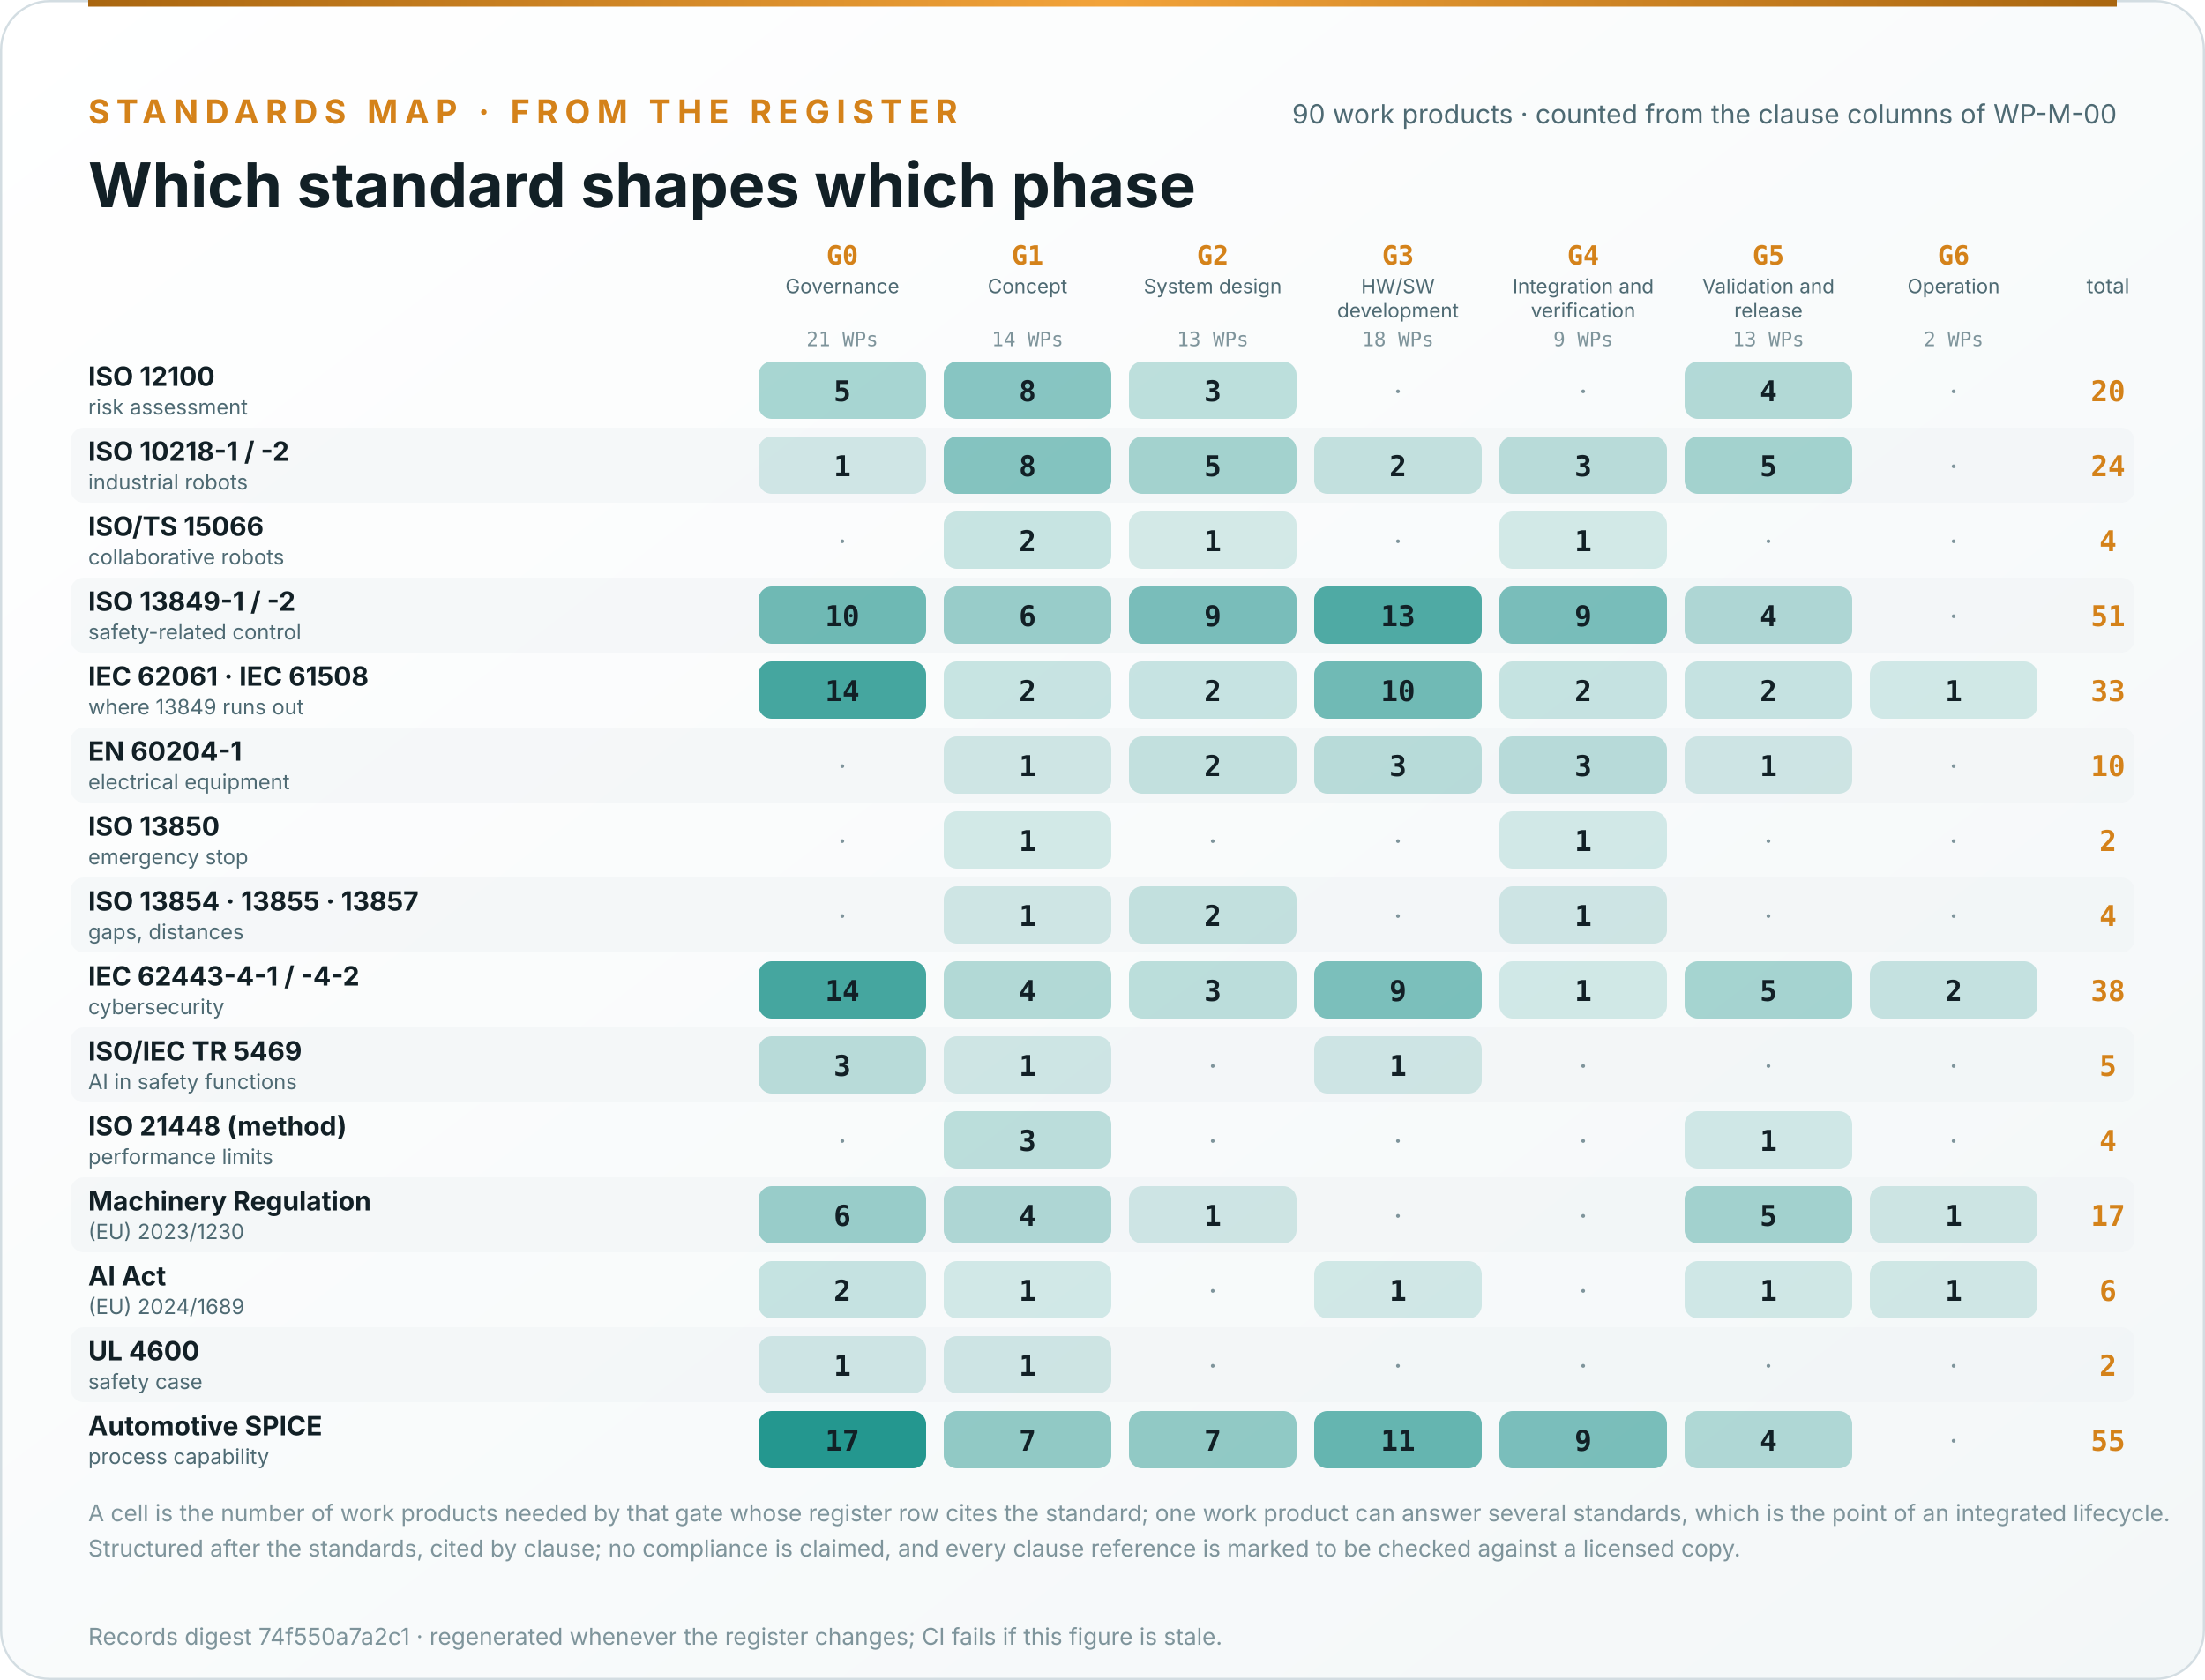
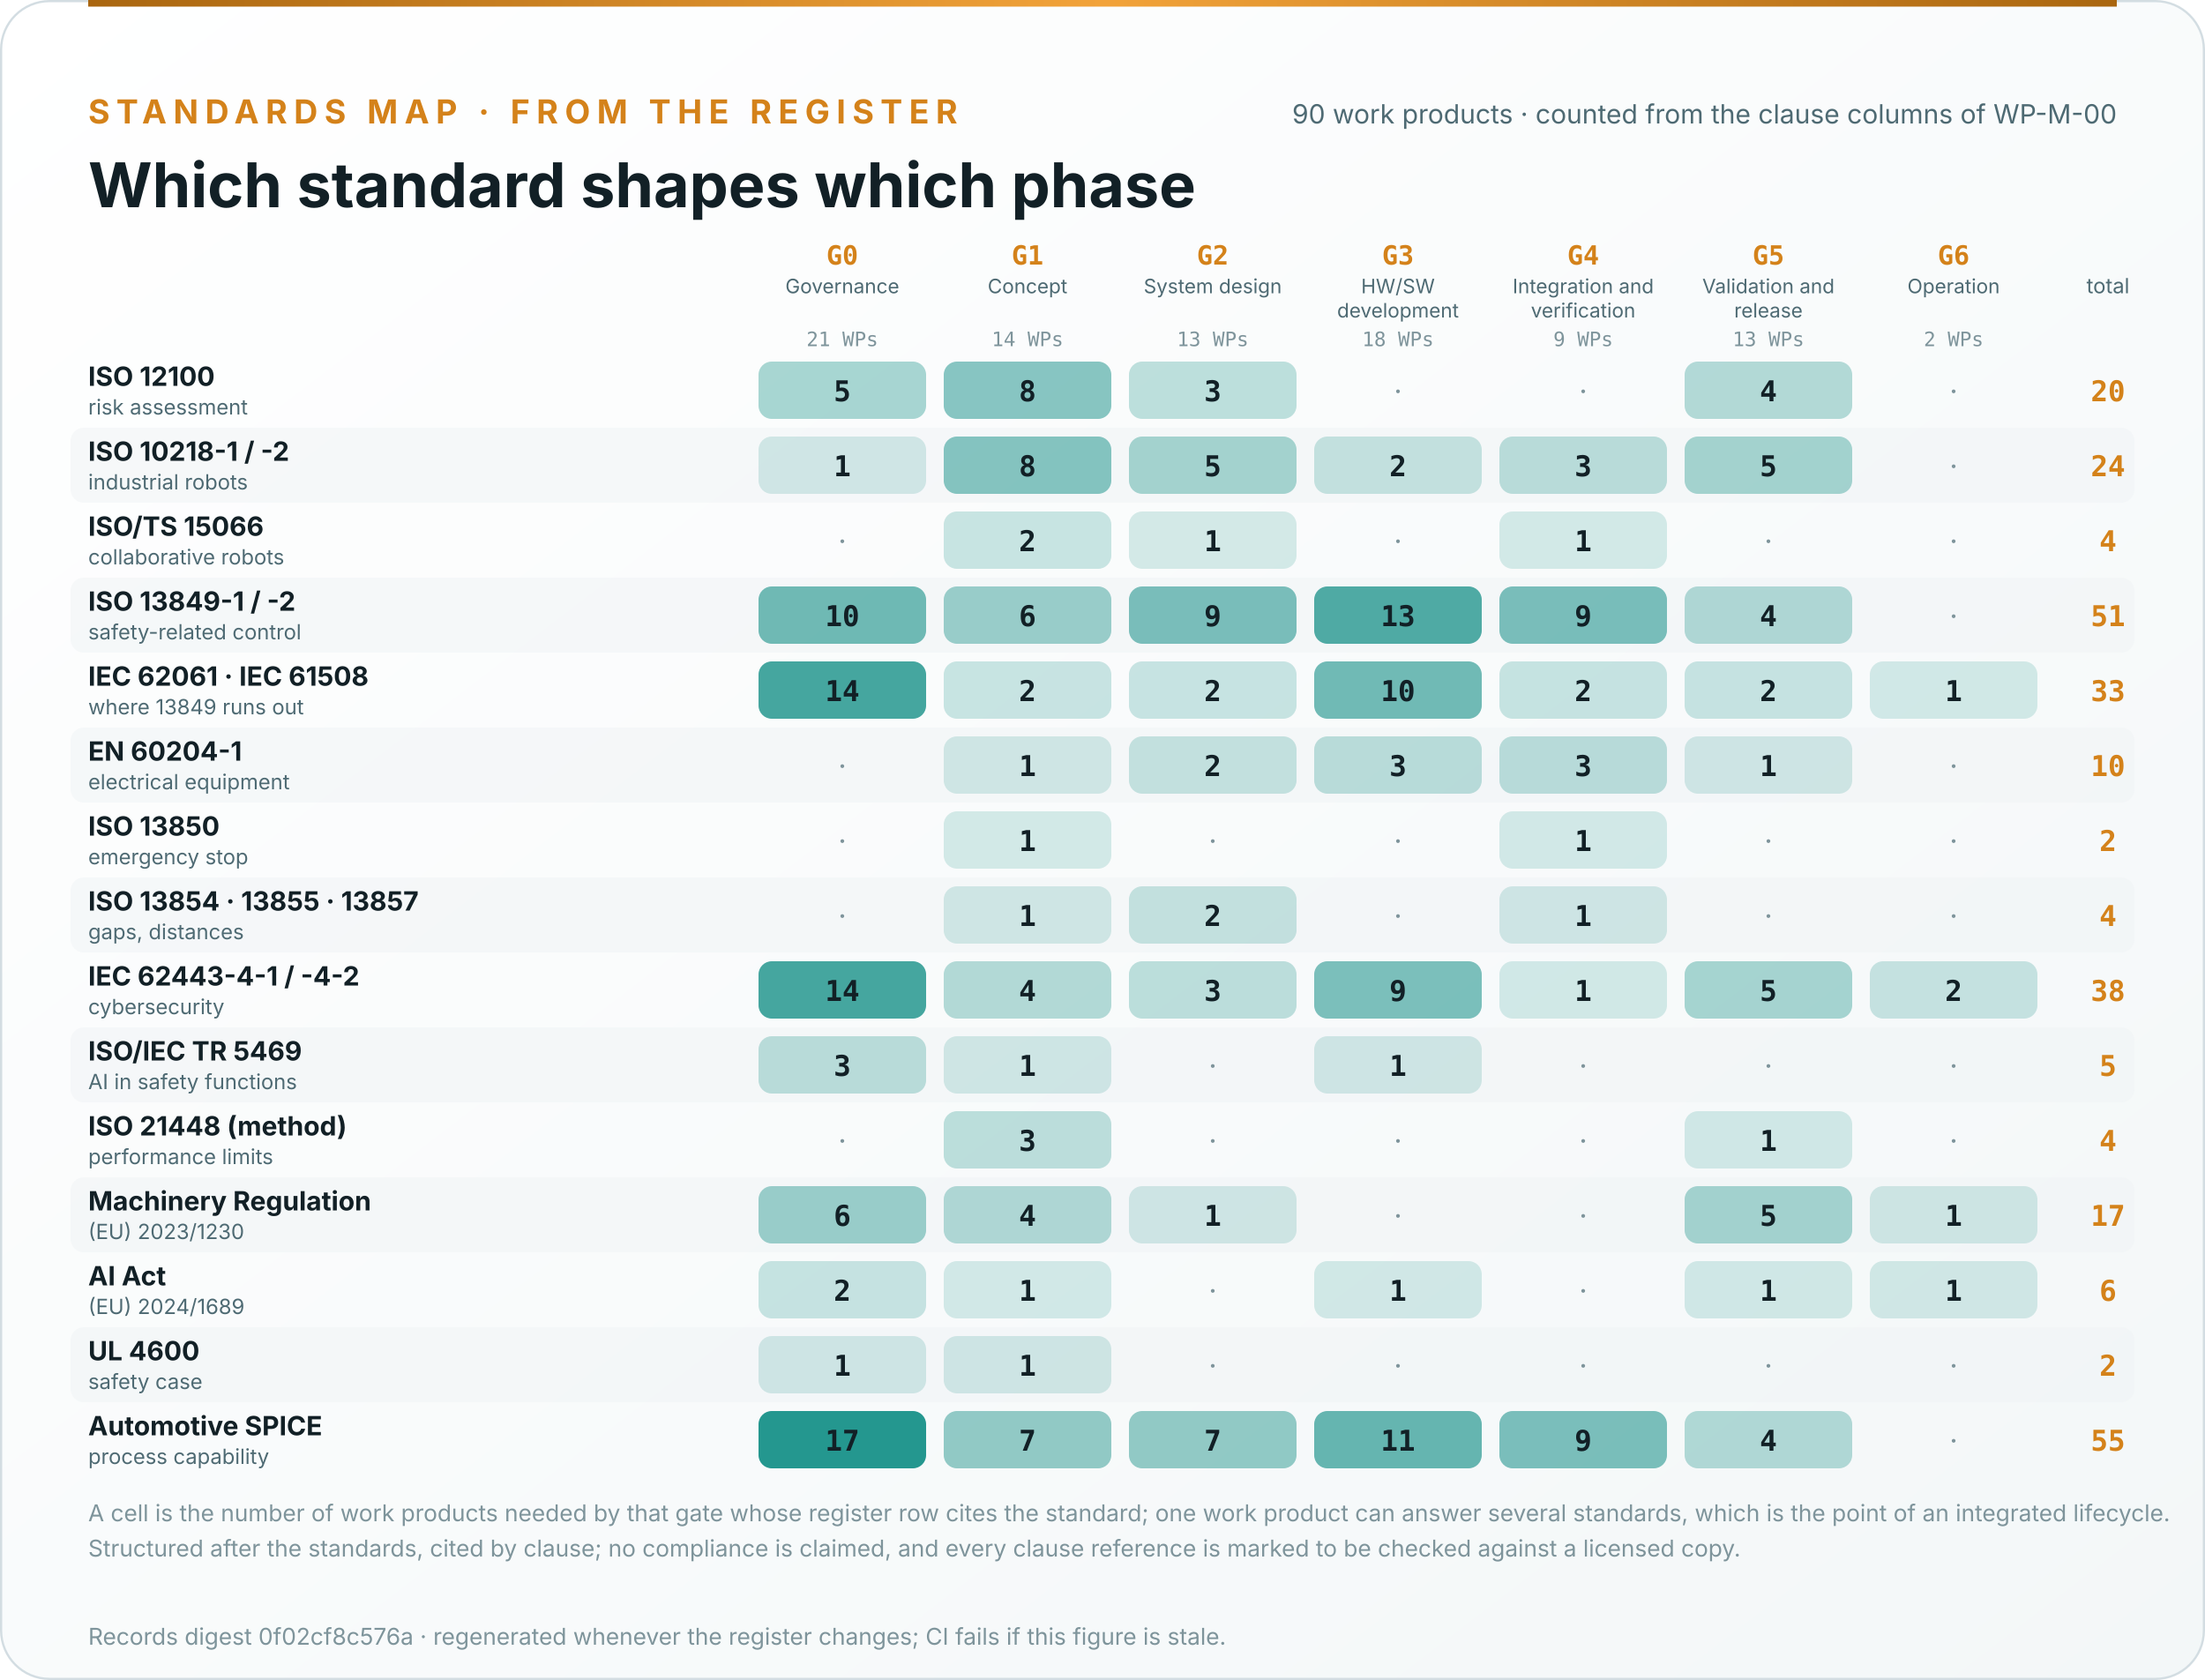
<svg xmlns="http://www.w3.org/2000/svg" width="1000" height="762" viewBox="0 0 1000 762" role="img" aria-labelledby="smap-t smap-d">
  <defs>
    <linearGradient id="smap-bg" x1="0" y1="0" x2="1" y2="1">
      <stop offset="0" stop-color="#FFFFFF" />
      <stop offset="1" stop-color="#F3F7F8" />
    </linearGradient>
    <linearGradient id="smap-amber" x1="0" y1="0" x2="1" y2="0">
      <stop offset="0" stop-color="#A8650F" />
      <stop offset="0.5" stop-color="#F2A33A" />
      <stop offset="1" stop-color="#A8650F" />
    </linearGradient>
  </defs>
  <rect x="0.5" y="0.5" width="999" height="761" rx="22" fill="url(#smap-bg)" stroke="#D3DDE2" />
  <rect x="40" y="0" width="920" height="3" fill="url(#smap-amber)" />
  <text x="40" y="56" font-family="Inter, 'Segoe UI', 'Helvetica Neue', Helvetica, Arial, sans-serif" font-size="15" font-weight="700" fill="#D4821A" text-anchor="start" letter-spacing="3">STANDARDS MAP · FROM THE REGISTER</text>
  <text x="40" y="94" font-family="Inter, 'Segoe UI', 'Helvetica Neue', Helvetica, Arial, sans-serif" font-size="28" font-weight="700" fill="#122026" text-anchor="start">Which standard shapes which phase</text>
  <text x="960" y="56" font-family="Inter, 'Segoe UI', 'Helvetica Neue', Helvetica, Arial, sans-serif" font-size="12" font-weight="400" fill="#4E6A73" text-anchor="end">90 work products · counted from the clause columns of WP-M-00</text>
  <text x="382" y="120" font-family="'JetBrains Mono', 'SFMono-Regular', Menlo, Consolas, monospace" font-size="12" font-weight="700" fill="#D4821A" text-anchor="middle">G0</text>
  <text x="382" y="133" font-family="Inter, 'Segoe UI', 'Helvetica Neue', Helvetica, Arial, sans-serif" font-size="9" font-weight="400" fill="#4E6A73" text-anchor="middle">Governance</text>
  <text x="382" y="157" font-family="'JetBrains Mono', 'SFMono-Regular', Menlo, Consolas, monospace" font-size="9" font-weight="400" fill="#7E949B" text-anchor="middle">21 WPs</text>
  <text x="466" y="120" font-family="'JetBrains Mono', 'SFMono-Regular', Menlo, Consolas, monospace" font-size="12" font-weight="700" fill="#D4821A" text-anchor="middle">G1</text>
  <text x="466" y="133" font-family="Inter, 'Segoe UI', 'Helvetica Neue', Helvetica, Arial, sans-serif" font-size="9" font-weight="400" fill="#4E6A73" text-anchor="middle">Concept</text>
  <text x="466" y="157" font-family="'JetBrains Mono', 'SFMono-Regular', Menlo, Consolas, monospace" font-size="9" font-weight="400" fill="#7E949B" text-anchor="middle">14 WPs</text>
  <text x="550" y="120" font-family="'JetBrains Mono', 'SFMono-Regular', Menlo, Consolas, monospace" font-size="12" font-weight="700" fill="#D4821A" text-anchor="middle">G2</text>
  <text x="550" y="133" font-family="Inter, 'Segoe UI', 'Helvetica Neue', Helvetica, Arial, sans-serif" font-size="9" font-weight="400" fill="#4E6A73" text-anchor="middle">System design</text>
  <text x="550" y="157" font-family="'JetBrains Mono', 'SFMono-Regular', Menlo, Consolas, monospace" font-size="9" font-weight="400" fill="#7E949B" text-anchor="middle">13 WPs</text>
  <text x="634" y="120" font-family="'JetBrains Mono', 'SFMono-Regular', Menlo, Consolas, monospace" font-size="12" font-weight="700" fill="#D4821A" text-anchor="middle">G3</text>
  <text x="634" y="133" font-family="Inter, 'Segoe UI', 'Helvetica Neue', Helvetica, Arial, sans-serif" font-size="9" font-weight="400" fill="#4E6A73" text-anchor="middle">HW/SW</text>
  <text x="634" y="144" font-family="Inter, 'Segoe UI', 'Helvetica Neue', Helvetica, Arial, sans-serif" font-size="9" font-weight="400" fill="#4E6A73" text-anchor="middle">development</text>
  <text x="634" y="157" font-family="'JetBrains Mono', 'SFMono-Regular', Menlo, Consolas, monospace" font-size="9" font-weight="400" fill="#7E949B" text-anchor="middle">18 WPs</text>
  <text x="718" y="120" font-family="'JetBrains Mono', 'SFMono-Regular', Menlo, Consolas, monospace" font-size="12" font-weight="700" fill="#D4821A" text-anchor="middle">G4</text>
  <text x="718" y="133" font-family="Inter, 'Segoe UI', 'Helvetica Neue', Helvetica, Arial, sans-serif" font-size="9" font-weight="400" fill="#4E6A73" text-anchor="middle">Integration and</text>
  <text x="718" y="144" font-family="Inter, 'Segoe UI', 'Helvetica Neue', Helvetica, Arial, sans-serif" font-size="9" font-weight="400" fill="#4E6A73" text-anchor="middle">verification</text>
  <text x="718" y="157" font-family="'JetBrains Mono', 'SFMono-Regular', Menlo, Consolas, monospace" font-size="9" font-weight="400" fill="#7E949B" text-anchor="middle">9 WPs</text>
  <text x="802" y="120" font-family="'JetBrains Mono', 'SFMono-Regular', Menlo, Consolas, monospace" font-size="12" font-weight="700" fill="#D4821A" text-anchor="middle">G5</text>
  <text x="802" y="133" font-family="Inter, 'Segoe UI', 'Helvetica Neue', Helvetica, Arial, sans-serif" font-size="9" font-weight="400" fill="#4E6A73" text-anchor="middle">Validation and</text>
  <text x="802" y="144" font-family="Inter, 'Segoe UI', 'Helvetica Neue', Helvetica, Arial, sans-serif" font-size="9" font-weight="400" fill="#4E6A73" text-anchor="middle">release</text>
  <text x="802" y="157" font-family="'JetBrains Mono', 'SFMono-Regular', Menlo, Consolas, monospace" font-size="9" font-weight="400" fill="#7E949B" text-anchor="middle">13 WPs</text>
  <text x="886" y="120" font-family="'JetBrains Mono', 'SFMono-Regular', Menlo, Consolas, monospace" font-size="12" font-weight="700" fill="#D4821A" text-anchor="middle">G6</text>
  <text x="886" y="133" font-family="Inter, 'Segoe UI', 'Helvetica Neue', Helvetica, Arial, sans-serif" font-size="9" font-weight="400" fill="#4E6A73" text-anchor="middle">Operation</text>
  <text x="886" y="157" font-family="'JetBrains Mono', 'SFMono-Regular', Menlo, Consolas, monospace" font-size="9" font-weight="400" fill="#7E949B" text-anchor="middle">2 WPs</text>
  <text x="956" y="133" font-family="Inter, 'Segoe UI', 'Helvetica Neue', Helvetica, Arial, sans-serif" font-size="9.5" font-weight="400" fill="#4E6A73" text-anchor="middle">total</text>
  <text x="40" y="175" font-family="Inter, 'Segoe UI', 'Helvetica Neue', Helvetica, Arial, sans-serif" font-size="12" font-weight="700" fill="#122026" text-anchor="start">ISO 12100</text>
  <text x="40" y="188" font-family="Inter, 'Segoe UI', 'Helvetica Neue', Helvetica, Arial, sans-serif" font-size="9.5" font-weight="400" fill="#4E6A73" text-anchor="start">risk assessment</text>
  <rect x="344" y="164" width="76" height="26" rx="6" fill="#0E8C83" fill-opacity="0.349" />
  <text x="382" y="182" font-family="'JetBrains Mono', 'SFMono-Regular', Menlo, Consolas, monospace" font-size="13" font-weight="800" fill="#122026" text-anchor="middle">5</text>
  <rect x="428" y="164" width="76" height="26" rx="6" fill="#0E8C83" fill-opacity="0.487" />
  <text x="466" y="182" font-family="'JetBrains Mono', 'SFMono-Regular', Menlo, Consolas, monospace" font-size="13" font-weight="800" fill="#122026" text-anchor="middle">8</text>
  <rect x="512" y="164" width="76" height="26" rx="6" fill="#0E8C83" fill-opacity="0.258" />
  <text x="550" y="182" font-family="'JetBrains Mono', 'SFMono-Regular', Menlo, Consolas, monospace" font-size="13" font-weight="800" fill="#122026" text-anchor="middle">3</text>
  <text x="634" y="182" font-family="Inter, 'Segoe UI', 'Helvetica Neue', Helvetica, Arial, sans-serif" font-size="13" font-weight="400" fill="#7E949B" text-anchor="middle">·</text>
  <text x="718" y="182" font-family="Inter, 'Segoe UI', 'Helvetica Neue', Helvetica, Arial, sans-serif" font-size="13" font-weight="400" fill="#7E949B" text-anchor="middle">·</text>
  <rect x="764" y="164" width="76" height="26" rx="6" fill="#0E8C83" fill-opacity="0.304" />
  <text x="802" y="182" font-family="'JetBrains Mono', 'SFMono-Regular', Menlo, Consolas, monospace" font-size="13" font-weight="800" fill="#122026" text-anchor="middle">4</text>
  <text x="886" y="182" font-family="Inter, 'Segoe UI', 'Helvetica Neue', Helvetica, Arial, sans-serif" font-size="13" font-weight="400" fill="#7E949B" text-anchor="middle">·</text>
  <text x="956" y="182" font-family="'JetBrains Mono', 'SFMono-Regular', Menlo, Consolas, monospace" font-size="13" font-weight="800" fill="#D4821A" text-anchor="middle">20</text>
  <rect x="32" y="194" width="936" height="34" rx="6" fill="#EDF2F4" fill-opacity="0.45" />
  <text x="40" y="209" font-family="Inter, 'Segoe UI', 'Helvetica Neue', Helvetica, Arial, sans-serif" font-size="12" font-weight="700" fill="#122026" text-anchor="start">ISO 10218-1 / -2</text>
  <text x="40" y="222" font-family="Inter, 'Segoe UI', 'Helvetica Neue', Helvetica, Arial, sans-serif" font-size="9.5" font-weight="400" fill="#4E6A73" text-anchor="start">industrial robots</text>
  <rect x="344" y="198" width="76" height="26" rx="6" fill="#0E8C83" fill-opacity="0.166" />
  <text x="382" y="216" font-family="'JetBrains Mono', 'SFMono-Regular', Menlo, Consolas, monospace" font-size="13" font-weight="800" fill="#122026" text-anchor="middle">1</text>
  <rect x="428" y="198" width="76" height="26" rx="6" fill="#0E8C83" fill-opacity="0.487" />
  <text x="466" y="216" font-family="'JetBrains Mono', 'SFMono-Regular', Menlo, Consolas, monospace" font-size="13" font-weight="800" fill="#122026" text-anchor="middle">8</text>
  <rect x="512" y="198" width="76" height="26" rx="6" fill="#0E8C83" fill-opacity="0.349" />
  <text x="550" y="216" font-family="'JetBrains Mono', 'SFMono-Regular', Menlo, Consolas, monospace" font-size="13" font-weight="800" fill="#122026" text-anchor="middle">5</text>
  <rect x="596" y="198" width="76" height="26" rx="6" fill="#0E8C83" fill-opacity="0.212" />
  <text x="634" y="216" font-family="'JetBrains Mono', 'SFMono-Regular', Menlo, Consolas, monospace" font-size="13" font-weight="800" fill="#122026" text-anchor="middle">2</text>
  <rect x="680" y="198" width="76" height="26" rx="6" fill="#0E8C83" fill-opacity="0.258" />
  <text x="718" y="216" font-family="'JetBrains Mono', 'SFMono-Regular', Menlo, Consolas, monospace" font-size="13" font-weight="800" fill="#122026" text-anchor="middle">3</text>
  <rect x="764" y="198" width="76" height="26" rx="6" fill="#0E8C83" fill-opacity="0.349" />
  <text x="802" y="216" font-family="'JetBrains Mono', 'SFMono-Regular', Menlo, Consolas, monospace" font-size="13" font-weight="800" fill="#122026" text-anchor="middle">5</text>
  <text x="886" y="216" font-family="Inter, 'Segoe UI', 'Helvetica Neue', Helvetica, Arial, sans-serif" font-size="13" font-weight="400" fill="#7E949B" text-anchor="middle">·</text>
  <text x="956" y="216" font-family="'JetBrains Mono', 'SFMono-Regular', Menlo, Consolas, monospace" font-size="13" font-weight="800" fill="#D4821A" text-anchor="middle">24</text>
  <text x="40" y="243" font-family="Inter, 'Segoe UI', 'Helvetica Neue', Helvetica, Arial, sans-serif" font-size="12" font-weight="700" fill="#122026" text-anchor="start">ISO/TS 15066</text>
  <text x="40" y="256" font-family="Inter, 'Segoe UI', 'Helvetica Neue', Helvetica, Arial, sans-serif" font-size="9.5" font-weight="400" fill="#4E6A73" text-anchor="start">collaborative robots</text>
  <text x="382" y="250" font-family="Inter, 'Segoe UI', 'Helvetica Neue', Helvetica, Arial, sans-serif" font-size="13" font-weight="400" fill="#7E949B" text-anchor="middle">·</text>
  <rect x="428" y="232" width="76" height="26" rx="6" fill="#0E8C83" fill-opacity="0.212" />
  <text x="466" y="250" font-family="'JetBrains Mono', 'SFMono-Regular', Menlo, Consolas, monospace" font-size="13" font-weight="800" fill="#122026" text-anchor="middle">2</text>
  <rect x="512" y="232" width="76" height="26" rx="6" fill="#0E8C83" fill-opacity="0.166" />
  <text x="550" y="250" font-family="'JetBrains Mono', 'SFMono-Regular', Menlo, Consolas, monospace" font-size="13" font-weight="800" fill="#122026" text-anchor="middle">1</text>
  <text x="634" y="250" font-family="Inter, 'Segoe UI', 'Helvetica Neue', Helvetica, Arial, sans-serif" font-size="13" font-weight="400" fill="#7E949B" text-anchor="middle">·</text>
  <rect x="680" y="232" width="76" height="26" rx="6" fill="#0E8C83" fill-opacity="0.166" />
  <text x="718" y="250" font-family="'JetBrains Mono', 'SFMono-Regular', Menlo, Consolas, monospace" font-size="13" font-weight="800" fill="#122026" text-anchor="middle">1</text>
  <text x="802" y="250" font-family="Inter, 'Segoe UI', 'Helvetica Neue', Helvetica, Arial, sans-serif" font-size="13" font-weight="400" fill="#7E949B" text-anchor="middle">·</text>
  <text x="886" y="250" font-family="Inter, 'Segoe UI', 'Helvetica Neue', Helvetica, Arial, sans-serif" font-size="13" font-weight="400" fill="#7E949B" text-anchor="middle">·</text>
  <text x="956" y="250" font-family="'JetBrains Mono', 'SFMono-Regular', Menlo, Consolas, monospace" font-size="13" font-weight="800" fill="#D4821A" text-anchor="middle">4</text>
  <rect x="32" y="262" width="936" height="34" rx="6" fill="#EDF2F4" fill-opacity="0.45" />
  <text x="40" y="277" font-family="Inter, 'Segoe UI', 'Helvetica Neue', Helvetica, Arial, sans-serif" font-size="12" font-weight="700" fill="#122026" text-anchor="start">ISO 13849-1 / -2</text>
  <text x="40" y="290" font-family="Inter, 'Segoe UI', 'Helvetica Neue', Helvetica, Arial, sans-serif" font-size="9.5" font-weight="400" fill="#4E6A73" text-anchor="start">safety-related control</text>
  <rect x="344" y="266" width="76" height="26" rx="6" fill="#0E8C83" fill-opacity="0.579" />
  <text x="382" y="284" font-family="'JetBrains Mono', 'SFMono-Regular', Menlo, Consolas, monospace" font-size="13" font-weight="800" fill="#122026" text-anchor="middle">10</text>
  <rect x="428" y="266" width="76" height="26" rx="6" fill="#0E8C83" fill-opacity="0.395" />
  <text x="466" y="284" font-family="'JetBrains Mono', 'SFMono-Regular', Menlo, Consolas, monospace" font-size="13" font-weight="800" fill="#122026" text-anchor="middle">6</text>
  <rect x="512" y="266" width="76" height="26" rx="6" fill="#0E8C83" fill-opacity="0.533" />
  <text x="550" y="284" font-family="'JetBrains Mono', 'SFMono-Regular', Menlo, Consolas, monospace" font-size="13" font-weight="800" fill="#122026" text-anchor="middle">9</text>
  <rect x="596" y="266" width="76" height="26" rx="6" fill="#0E8C83" fill-opacity="0.716" />
  <text x="634" y="284" font-family="'JetBrains Mono', 'SFMono-Regular', Menlo, Consolas, monospace" font-size="13" font-weight="800" fill="#122026" text-anchor="middle">13</text>
  <rect x="680" y="266" width="76" height="26" rx="6" fill="#0E8C83" fill-opacity="0.533" />
  <text x="718" y="284" font-family="'JetBrains Mono', 'SFMono-Regular', Menlo, Consolas, monospace" font-size="13" font-weight="800" fill="#122026" text-anchor="middle">9</text>
  <rect x="764" y="266" width="76" height="26" rx="6" fill="#0E8C83" fill-opacity="0.304" />
  <text x="802" y="284" font-family="'JetBrains Mono', 'SFMono-Regular', Menlo, Consolas, monospace" font-size="13" font-weight="800" fill="#122026" text-anchor="middle">4</text>
  <text x="886" y="284" font-family="Inter, 'Segoe UI', 'Helvetica Neue', Helvetica, Arial, sans-serif" font-size="13" font-weight="400" fill="#7E949B" text-anchor="middle">·</text>
  <text x="956" y="284" font-family="'JetBrains Mono', 'SFMono-Regular', Menlo, Consolas, monospace" font-size="13" font-weight="800" fill="#D4821A" text-anchor="middle">51</text>
  <text x="40" y="311" font-family="Inter, 'Segoe UI', 'Helvetica Neue', Helvetica, Arial, sans-serif" font-size="12" font-weight="700" fill="#122026" text-anchor="start">IEC 62061 · IEC 61508</text>
  <text x="40" y="324" font-family="Inter, 'Segoe UI', 'Helvetica Neue', Helvetica, Arial, sans-serif" font-size="9.5" font-weight="400" fill="#4E6A73" text-anchor="start">where 13849 runs out</text>
  <rect x="344" y="300" width="76" height="26" rx="6" fill="#0E8C83" fill-opacity="0.762" />
  <text x="382" y="318" font-family="'JetBrains Mono', 'SFMono-Regular', Menlo, Consolas, monospace" font-size="13" font-weight="800" fill="#122026" text-anchor="middle">14</text>
  <rect x="428" y="300" width="76" height="26" rx="6" fill="#0E8C83" fill-opacity="0.212" />
  <text x="466" y="318" font-family="'JetBrains Mono', 'SFMono-Regular', Menlo, Consolas, monospace" font-size="13" font-weight="800" fill="#122026" text-anchor="middle">2</text>
  <rect x="512" y="300" width="76" height="26" rx="6" fill="#0E8C83" fill-opacity="0.212" />
  <text x="550" y="318" font-family="'JetBrains Mono', 'SFMono-Regular', Menlo, Consolas, monospace" font-size="13" font-weight="800" fill="#122026" text-anchor="middle">2</text>
  <rect x="596" y="300" width="76" height="26" rx="6" fill="#0E8C83" fill-opacity="0.579" />
  <text x="634" y="318" font-family="'JetBrains Mono', 'SFMono-Regular', Menlo, Consolas, monospace" font-size="13" font-weight="800" fill="#122026" text-anchor="middle">10</text>
  <rect x="680" y="300" width="76" height="26" rx="6" fill="#0E8C83" fill-opacity="0.212" />
  <text x="718" y="318" font-family="'JetBrains Mono', 'SFMono-Regular', Menlo, Consolas, monospace" font-size="13" font-weight="800" fill="#122026" text-anchor="middle">2</text>
  <rect x="764" y="300" width="76" height="26" rx="6" fill="#0E8C83" fill-opacity="0.212" />
  <text x="802" y="318" font-family="'JetBrains Mono', 'SFMono-Regular', Menlo, Consolas, monospace" font-size="13" font-weight="800" fill="#122026" text-anchor="middle">2</text>
  <rect x="848" y="300" width="76" height="26" rx="6" fill="#0E8C83" fill-opacity="0.166" />
  <text x="886" y="318" font-family="'JetBrains Mono', 'SFMono-Regular', Menlo, Consolas, monospace" font-size="13" font-weight="800" fill="#122026" text-anchor="middle">1</text>
  <text x="956" y="318" font-family="'JetBrains Mono', 'SFMono-Regular', Menlo, Consolas, monospace" font-size="13" font-weight="800" fill="#D4821A" text-anchor="middle">33</text>
  <rect x="32" y="330" width="936" height="34" rx="6" fill="#EDF2F4" fill-opacity="0.45" />
  <text x="40" y="345" font-family="Inter, 'Segoe UI', 'Helvetica Neue', Helvetica, Arial, sans-serif" font-size="12" font-weight="700" fill="#122026" text-anchor="start">EN 60204-1</text>
  <text x="40" y="358" font-family="Inter, 'Segoe UI', 'Helvetica Neue', Helvetica, Arial, sans-serif" font-size="9.5" font-weight="400" fill="#4E6A73" text-anchor="start">electrical equipment</text>
  <text x="382" y="352" font-family="Inter, 'Segoe UI', 'Helvetica Neue', Helvetica, Arial, sans-serif" font-size="13" font-weight="400" fill="#7E949B" text-anchor="middle">·</text>
  <rect x="428" y="334" width="76" height="26" rx="6" fill="#0E8C83" fill-opacity="0.166" />
  <text x="466" y="352" font-family="'JetBrains Mono', 'SFMono-Regular', Menlo, Consolas, monospace" font-size="13" font-weight="800" fill="#122026" text-anchor="middle">1</text>
  <rect x="512" y="334" width="76" height="26" rx="6" fill="#0E8C83" fill-opacity="0.212" />
  <text x="550" y="352" font-family="'JetBrains Mono', 'SFMono-Regular', Menlo, Consolas, monospace" font-size="13" font-weight="800" fill="#122026" text-anchor="middle">2</text>
  <rect x="596" y="334" width="76" height="26" rx="6" fill="#0E8C83" fill-opacity="0.258" />
  <text x="634" y="352" font-family="'JetBrains Mono', 'SFMono-Regular', Menlo, Consolas, monospace" font-size="13" font-weight="800" fill="#122026" text-anchor="middle">3</text>
  <rect x="680" y="334" width="76" height="26" rx="6" fill="#0E8C83" fill-opacity="0.258" />
  <text x="718" y="352" font-family="'JetBrains Mono', 'SFMono-Regular', Menlo, Consolas, monospace" font-size="13" font-weight="800" fill="#122026" text-anchor="middle">3</text>
  <rect x="764" y="334" width="76" height="26" rx="6" fill="#0E8C83" fill-opacity="0.166" />
  <text x="802" y="352" font-family="'JetBrains Mono', 'SFMono-Regular', Menlo, Consolas, monospace" font-size="13" font-weight="800" fill="#122026" text-anchor="middle">1</text>
  <text x="886" y="352" font-family="Inter, 'Segoe UI', 'Helvetica Neue', Helvetica, Arial, sans-serif" font-size="13" font-weight="400" fill="#7E949B" text-anchor="middle">·</text>
  <text x="956" y="352" font-family="'JetBrains Mono', 'SFMono-Regular', Menlo, Consolas, monospace" font-size="13" font-weight="800" fill="#D4821A" text-anchor="middle">10</text>
  <text x="40" y="379" font-family="Inter, 'Segoe UI', 'Helvetica Neue', Helvetica, Arial, sans-serif" font-size="12" font-weight="700" fill="#122026" text-anchor="start">ISO 13850</text>
  <text x="40" y="392" font-family="Inter, 'Segoe UI', 'Helvetica Neue', Helvetica, Arial, sans-serif" font-size="9.5" font-weight="400" fill="#4E6A73" text-anchor="start">emergency stop</text>
  <text x="382" y="386" font-family="Inter, 'Segoe UI', 'Helvetica Neue', Helvetica, Arial, sans-serif" font-size="13" font-weight="400" fill="#7E949B" text-anchor="middle">·</text>
  <rect x="428" y="368" width="76" height="26" rx="6" fill="#0E8C83" fill-opacity="0.166" />
  <text x="466" y="386" font-family="'JetBrains Mono', 'SFMono-Regular', Menlo, Consolas, monospace" font-size="13" font-weight="800" fill="#122026" text-anchor="middle">1</text>
  <text x="550" y="386" font-family="Inter, 'Segoe UI', 'Helvetica Neue', Helvetica, Arial, sans-serif" font-size="13" font-weight="400" fill="#7E949B" text-anchor="middle">·</text>
  <text x="634" y="386" font-family="Inter, 'Segoe UI', 'Helvetica Neue', Helvetica, Arial, sans-serif" font-size="13" font-weight="400" fill="#7E949B" text-anchor="middle">·</text>
  <rect x="680" y="368" width="76" height="26" rx="6" fill="#0E8C83" fill-opacity="0.166" />
  <text x="718" y="386" font-family="'JetBrains Mono', 'SFMono-Regular', Menlo, Consolas, monospace" font-size="13" font-weight="800" fill="#122026" text-anchor="middle">1</text>
  <text x="802" y="386" font-family="Inter, 'Segoe UI', 'Helvetica Neue', Helvetica, Arial, sans-serif" font-size="13" font-weight="400" fill="#7E949B" text-anchor="middle">·</text>
  <text x="886" y="386" font-family="Inter, 'Segoe UI', 'Helvetica Neue', Helvetica, Arial, sans-serif" font-size="13" font-weight="400" fill="#7E949B" text-anchor="middle">·</text>
  <text x="956" y="386" font-family="'JetBrains Mono', 'SFMono-Regular', Menlo, Consolas, monospace" font-size="13" font-weight="800" fill="#D4821A" text-anchor="middle">2</text>
  <rect x="32" y="398" width="936" height="34" rx="6" fill="#EDF2F4" fill-opacity="0.45" />
  <text x="40" y="413" font-family="Inter, 'Segoe UI', 'Helvetica Neue', Helvetica, Arial, sans-serif" font-size="12" font-weight="700" fill="#122026" text-anchor="start">ISO 13854 · 13855 · 13857</text>
  <text x="40" y="426" font-family="Inter, 'Segoe UI', 'Helvetica Neue', Helvetica, Arial, sans-serif" font-size="9.5" font-weight="400" fill="#4E6A73" text-anchor="start">gaps, distances</text>
  <text x="382" y="420" font-family="Inter, 'Segoe UI', 'Helvetica Neue', Helvetica, Arial, sans-serif" font-size="13" font-weight="400" fill="#7E949B" text-anchor="middle">·</text>
  <rect x="428" y="402" width="76" height="26" rx="6" fill="#0E8C83" fill-opacity="0.166" />
  <text x="466" y="420" font-family="'JetBrains Mono', 'SFMono-Regular', Menlo, Consolas, monospace" font-size="13" font-weight="800" fill="#122026" text-anchor="middle">1</text>
  <rect x="512" y="402" width="76" height="26" rx="6" fill="#0E8C83" fill-opacity="0.212" />
  <text x="550" y="420" font-family="'JetBrains Mono', 'SFMono-Regular', Menlo, Consolas, monospace" font-size="13" font-weight="800" fill="#122026" text-anchor="middle">2</text>
  <text x="634" y="420" font-family="Inter, 'Segoe UI', 'Helvetica Neue', Helvetica, Arial, sans-serif" font-size="13" font-weight="400" fill="#7E949B" text-anchor="middle">·</text>
  <rect x="680" y="402" width="76" height="26" rx="6" fill="#0E8C83" fill-opacity="0.166" />
  <text x="718" y="420" font-family="'JetBrains Mono', 'SFMono-Regular', Menlo, Consolas, monospace" font-size="13" font-weight="800" fill="#122026" text-anchor="middle">1</text>
  <text x="802" y="420" font-family="Inter, 'Segoe UI', 'Helvetica Neue', Helvetica, Arial, sans-serif" font-size="13" font-weight="400" fill="#7E949B" text-anchor="middle">·</text>
  <text x="886" y="420" font-family="Inter, 'Segoe UI', 'Helvetica Neue', Helvetica, Arial, sans-serif" font-size="13" font-weight="400" fill="#7E949B" text-anchor="middle">·</text>
  <text x="956" y="420" font-family="'JetBrains Mono', 'SFMono-Regular', Menlo, Consolas, monospace" font-size="13" font-weight="800" fill="#D4821A" text-anchor="middle">4</text>
  <text x="40" y="447" font-family="Inter, 'Segoe UI', 'Helvetica Neue', Helvetica, Arial, sans-serif" font-size="12" font-weight="700" fill="#122026" text-anchor="start">IEC 62443-4-1 / -4-2</text>
  <text x="40" y="460" font-family="Inter, 'Segoe UI', 'Helvetica Neue', Helvetica, Arial, sans-serif" font-size="9.5" font-weight="400" fill="#4E6A73" text-anchor="start">cybersecurity</text>
  <rect x="344" y="436" width="76" height="26" rx="6" fill="#0E8C83" fill-opacity="0.762" />
  <text x="382" y="454" font-family="'JetBrains Mono', 'SFMono-Regular', Menlo, Consolas, monospace" font-size="13" font-weight="800" fill="#122026" text-anchor="middle">14</text>
  <rect x="428" y="436" width="76" height="26" rx="6" fill="#0E8C83" fill-opacity="0.304" />
  <text x="466" y="454" font-family="'JetBrains Mono', 'SFMono-Regular', Menlo, Consolas, monospace" font-size="13" font-weight="800" fill="#122026" text-anchor="middle">4</text>
  <rect x="512" y="436" width="76" height="26" rx="6" fill="#0E8C83" fill-opacity="0.258" />
  <text x="550" y="454" font-family="'JetBrains Mono', 'SFMono-Regular', Menlo, Consolas, monospace" font-size="13" font-weight="800" fill="#122026" text-anchor="middle">3</text>
  <rect x="596" y="436" width="76" height="26" rx="6" fill="#0E8C83" fill-opacity="0.533" />
  <text x="634" y="454" font-family="'JetBrains Mono', 'SFMono-Regular', Menlo, Consolas, monospace" font-size="13" font-weight="800" fill="#122026" text-anchor="middle">9</text>
  <rect x="680" y="436" width="76" height="26" rx="6" fill="#0E8C83" fill-opacity="0.166" />
  <text x="718" y="454" font-family="'JetBrains Mono', 'SFMono-Regular', Menlo, Consolas, monospace" font-size="13" font-weight="800" fill="#122026" text-anchor="middle">1</text>
  <rect x="764" y="436" width="76" height="26" rx="6" fill="#0E8C83" fill-opacity="0.349" />
  <text x="802" y="454" font-family="'JetBrains Mono', 'SFMono-Regular', Menlo, Consolas, monospace" font-size="13" font-weight="800" fill="#122026" text-anchor="middle">5</text>
  <rect x="848" y="436" width="76" height="26" rx="6" fill="#0E8C83" fill-opacity="0.212" />
  <text x="886" y="454" font-family="'JetBrains Mono', 'SFMono-Regular', Menlo, Consolas, monospace" font-size="13" font-weight="800" fill="#122026" text-anchor="middle">2</text>
  <text x="956" y="454" font-family="'JetBrains Mono', 'SFMono-Regular', Menlo, Consolas, monospace" font-size="13" font-weight="800" fill="#D4821A" text-anchor="middle">38</text>
  <rect x="32" y="466" width="936" height="34" rx="6" fill="#EDF2F4" fill-opacity="0.45" />
  <text x="40" y="481" font-family="Inter, 'Segoe UI', 'Helvetica Neue', Helvetica, Arial, sans-serif" font-size="12" font-weight="700" fill="#122026" text-anchor="start">ISO/IEC TR 5469</text>
  <text x="40" y="494" font-family="Inter, 'Segoe UI', 'Helvetica Neue', Helvetica, Arial, sans-serif" font-size="9.5" font-weight="400" fill="#4E6A73" text-anchor="start">AI in safety functions</text>
  <rect x="344" y="470" width="76" height="26" rx="6" fill="#0E8C83" fill-opacity="0.258" />
  <text x="382" y="488" font-family="'JetBrains Mono', 'SFMono-Regular', Menlo, Consolas, monospace" font-size="13" font-weight="800" fill="#122026" text-anchor="middle">3</text>
  <rect x="428" y="470" width="76" height="26" rx="6" fill="#0E8C83" fill-opacity="0.166" />
  <text x="466" y="488" font-family="'JetBrains Mono', 'SFMono-Regular', Menlo, Consolas, monospace" font-size="13" font-weight="800" fill="#122026" text-anchor="middle">1</text>
  <text x="550" y="488" font-family="Inter, 'Segoe UI', 'Helvetica Neue', Helvetica, Arial, sans-serif" font-size="13" font-weight="400" fill="#7E949B" text-anchor="middle">·</text>
  <rect x="596" y="470" width="76" height="26" rx="6" fill="#0E8C83" fill-opacity="0.166" />
  <text x="634" y="488" font-family="'JetBrains Mono', 'SFMono-Regular', Menlo, Consolas, monospace" font-size="13" font-weight="800" fill="#122026" text-anchor="middle">1</text>
  <text x="718" y="488" font-family="Inter, 'Segoe UI', 'Helvetica Neue', Helvetica, Arial, sans-serif" font-size="13" font-weight="400" fill="#7E949B" text-anchor="middle">·</text>
  <text x="802" y="488" font-family="Inter, 'Segoe UI', 'Helvetica Neue', Helvetica, Arial, sans-serif" font-size="13" font-weight="400" fill="#7E949B" text-anchor="middle">·</text>
  <text x="886" y="488" font-family="Inter, 'Segoe UI', 'Helvetica Neue', Helvetica, Arial, sans-serif" font-size="13" font-weight="400" fill="#7E949B" text-anchor="middle">·</text>
  <text x="956" y="488" font-family="'JetBrains Mono', 'SFMono-Regular', Menlo, Consolas, monospace" font-size="13" font-weight="800" fill="#D4821A" text-anchor="middle">5</text>
  <text x="40" y="515" font-family="Inter, 'Segoe UI', 'Helvetica Neue', Helvetica, Arial, sans-serif" font-size="12" font-weight="700" fill="#122026" text-anchor="start">ISO 21448 (method)</text>
  <text x="40" y="528" font-family="Inter, 'Segoe UI', 'Helvetica Neue', Helvetica, Arial, sans-serif" font-size="9.5" font-weight="400" fill="#4E6A73" text-anchor="start">performance limits</text>
  <text x="382" y="522" font-family="Inter, 'Segoe UI', 'Helvetica Neue', Helvetica, Arial, sans-serif" font-size="13" font-weight="400" fill="#7E949B" text-anchor="middle">·</text>
  <rect x="428" y="504" width="76" height="26" rx="6" fill="#0E8C83" fill-opacity="0.258" />
  <text x="466" y="522" font-family="'JetBrains Mono', 'SFMono-Regular', Menlo, Consolas, monospace" font-size="13" font-weight="800" fill="#122026" text-anchor="middle">3</text>
  <text x="550" y="522" font-family="Inter, 'Segoe UI', 'Helvetica Neue', Helvetica, Arial, sans-serif" font-size="13" font-weight="400" fill="#7E949B" text-anchor="middle">·</text>
  <text x="634" y="522" font-family="Inter, 'Segoe UI', 'Helvetica Neue', Helvetica, Arial, sans-serif" font-size="13" font-weight="400" fill="#7E949B" text-anchor="middle">·</text>
  <text x="718" y="522" font-family="Inter, 'Segoe UI', 'Helvetica Neue', Helvetica, Arial, sans-serif" font-size="13" font-weight="400" fill="#7E949B" text-anchor="middle">·</text>
  <rect x="764" y="504" width="76" height="26" rx="6" fill="#0E8C83" fill-opacity="0.166" />
  <text x="802" y="522" font-family="'JetBrains Mono', 'SFMono-Regular', Menlo, Consolas, monospace" font-size="13" font-weight="800" fill="#122026" text-anchor="middle">1</text>
  <text x="886" y="522" font-family="Inter, 'Segoe UI', 'Helvetica Neue', Helvetica, Arial, sans-serif" font-size="13" font-weight="400" fill="#7E949B" text-anchor="middle">·</text>
  <text x="956" y="522" font-family="'JetBrains Mono', 'SFMono-Regular', Menlo, Consolas, monospace" font-size="13" font-weight="800" fill="#D4821A" text-anchor="middle">4</text>
  <rect x="32" y="534" width="936" height="34" rx="6" fill="#EDF2F4" fill-opacity="0.45" />
  <text x="40" y="549" font-family="Inter, 'Segoe UI', 'Helvetica Neue', Helvetica, Arial, sans-serif" font-size="12" font-weight="700" fill="#122026" text-anchor="start">Machinery Regulation</text>
  <text x="40" y="562" font-family="Inter, 'Segoe UI', 'Helvetica Neue', Helvetica, Arial, sans-serif" font-size="9.5" font-weight="400" fill="#4E6A73" text-anchor="start">(EU) 2023/1230</text>
  <rect x="344" y="538" width="76" height="26" rx="6" fill="#0E8C83" fill-opacity="0.395" />
  <text x="382" y="556" font-family="'JetBrains Mono', 'SFMono-Regular', Menlo, Consolas, monospace" font-size="13" font-weight="800" fill="#122026" text-anchor="middle">6</text>
  <rect x="428" y="538" width="76" height="26" rx="6" fill="#0E8C83" fill-opacity="0.304" />
  <text x="466" y="556" font-family="'JetBrains Mono', 'SFMono-Regular', Menlo, Consolas, monospace" font-size="13" font-weight="800" fill="#122026" text-anchor="middle">4</text>
  <rect x="512" y="538" width="76" height="26" rx="6" fill="#0E8C83" fill-opacity="0.166" />
  <text x="550" y="556" font-family="'JetBrains Mono', 'SFMono-Regular', Menlo, Consolas, monospace" font-size="13" font-weight="800" fill="#122026" text-anchor="middle">1</text>
  <text x="634" y="556" font-family="Inter, 'Segoe UI', 'Helvetica Neue', Helvetica, Arial, sans-serif" font-size="13" font-weight="400" fill="#7E949B" text-anchor="middle">·</text>
  <text x="718" y="556" font-family="Inter, 'Segoe UI', 'Helvetica Neue', Helvetica, Arial, sans-serif" font-size="13" font-weight="400" fill="#7E949B" text-anchor="middle">·</text>
  <rect x="764" y="538" width="76" height="26" rx="6" fill="#0E8C83" fill-opacity="0.349" />
  <text x="802" y="556" font-family="'JetBrains Mono', 'SFMono-Regular', Menlo, Consolas, monospace" font-size="13" font-weight="800" fill="#122026" text-anchor="middle">5</text>
  <rect x="848" y="538" width="76" height="26" rx="6" fill="#0E8C83" fill-opacity="0.166" />
  <text x="886" y="556" font-family="'JetBrains Mono', 'SFMono-Regular', Menlo, Consolas, monospace" font-size="13" font-weight="800" fill="#122026" text-anchor="middle">1</text>
  <text x="956" y="556" font-family="'JetBrains Mono', 'SFMono-Regular', Menlo, Consolas, monospace" font-size="13" font-weight="800" fill="#D4821A" text-anchor="middle">17</text>
  <text x="40" y="583" font-family="Inter, 'Segoe UI', 'Helvetica Neue', Helvetica, Arial, sans-serif" font-size="12" font-weight="700" fill="#122026" text-anchor="start">AI Act</text>
  <text x="40" y="596" font-family="Inter, 'Segoe UI', 'Helvetica Neue', Helvetica, Arial, sans-serif" font-size="9.5" font-weight="400" fill="#4E6A73" text-anchor="start">(EU) 2024/1689</text>
  <rect x="344" y="572" width="76" height="26" rx="6" fill="#0E8C83" fill-opacity="0.212" />
  <text x="382" y="590" font-family="'JetBrains Mono', 'SFMono-Regular', Menlo, Consolas, monospace" font-size="13" font-weight="800" fill="#122026" text-anchor="middle">2</text>
  <rect x="428" y="572" width="76" height="26" rx="6" fill="#0E8C83" fill-opacity="0.166" />
  <text x="466" y="590" font-family="'JetBrains Mono', 'SFMono-Regular', Menlo, Consolas, monospace" font-size="13" font-weight="800" fill="#122026" text-anchor="middle">1</text>
  <text x="550" y="590" font-family="Inter, 'Segoe UI', 'Helvetica Neue', Helvetica, Arial, sans-serif" font-size="13" font-weight="400" fill="#7E949B" text-anchor="middle">·</text>
  <rect x="596" y="572" width="76" height="26" rx="6" fill="#0E8C83" fill-opacity="0.166" />
  <text x="634" y="590" font-family="'JetBrains Mono', 'SFMono-Regular', Menlo, Consolas, monospace" font-size="13" font-weight="800" fill="#122026" text-anchor="middle">1</text>
  <text x="718" y="590" font-family="Inter, 'Segoe UI', 'Helvetica Neue', Helvetica, Arial, sans-serif" font-size="13" font-weight="400" fill="#7E949B" text-anchor="middle">·</text>
  <rect x="764" y="572" width="76" height="26" rx="6" fill="#0E8C83" fill-opacity="0.166" />
  <text x="802" y="590" font-family="'JetBrains Mono', 'SFMono-Regular', Menlo, Consolas, monospace" font-size="13" font-weight="800" fill="#122026" text-anchor="middle">1</text>
  <rect x="848" y="572" width="76" height="26" rx="6" fill="#0E8C83" fill-opacity="0.166" />
  <text x="886" y="590" font-family="'JetBrains Mono', 'SFMono-Regular', Menlo, Consolas, monospace" font-size="13" font-weight="800" fill="#122026" text-anchor="middle">1</text>
  <text x="956" y="590" font-family="'JetBrains Mono', 'SFMono-Regular', Menlo, Consolas, monospace" font-size="13" font-weight="800" fill="#D4821A" text-anchor="middle">6</text>
  <rect x="32" y="602" width="936" height="34" rx="6" fill="#EDF2F4" fill-opacity="0.45" />
  <text x="40" y="617" font-family="Inter, 'Segoe UI', 'Helvetica Neue', Helvetica, Arial, sans-serif" font-size="12" font-weight="700" fill="#122026" text-anchor="start">UL 4600</text>
  <text x="40" y="630" font-family="Inter, 'Segoe UI', 'Helvetica Neue', Helvetica, Arial, sans-serif" font-size="9.5" font-weight="400" fill="#4E6A73" text-anchor="start">safety case</text>
  <rect x="344" y="606" width="76" height="26" rx="6" fill="#0E8C83" fill-opacity="0.166" />
  <text x="382" y="624" font-family="'JetBrains Mono', 'SFMono-Regular', Menlo, Consolas, monospace" font-size="13" font-weight="800" fill="#122026" text-anchor="middle">1</text>
  <rect x="428" y="606" width="76" height="26" rx="6" fill="#0E8C83" fill-opacity="0.166" />
  <text x="466" y="624" font-family="'JetBrains Mono', 'SFMono-Regular', Menlo, Consolas, monospace" font-size="13" font-weight="800" fill="#122026" text-anchor="middle">1</text>
  <text x="550" y="624" font-family="Inter, 'Segoe UI', 'Helvetica Neue', Helvetica, Arial, sans-serif" font-size="13" font-weight="400" fill="#7E949B" text-anchor="middle">·</text>
  <text x="634" y="624" font-family="Inter, 'Segoe UI', 'Helvetica Neue', Helvetica, Arial, sans-serif" font-size="13" font-weight="400" fill="#7E949B" text-anchor="middle">·</text>
  <text x="718" y="624" font-family="Inter, 'Segoe UI', 'Helvetica Neue', Helvetica, Arial, sans-serif" font-size="13" font-weight="400" fill="#7E949B" text-anchor="middle">·</text>
  <text x="802" y="624" font-family="Inter, 'Segoe UI', 'Helvetica Neue', Helvetica, Arial, sans-serif" font-size="13" font-weight="400" fill="#7E949B" text-anchor="middle">·</text>
  <text x="886" y="624" font-family="Inter, 'Segoe UI', 'Helvetica Neue', Helvetica, Arial, sans-serif" font-size="13" font-weight="400" fill="#7E949B" text-anchor="middle">·</text>
  <text x="956" y="624" font-family="'JetBrains Mono', 'SFMono-Regular', Menlo, Consolas, monospace" font-size="13" font-weight="800" fill="#D4821A" text-anchor="middle">2</text>
  <text x="40" y="651" font-family="Inter, 'Segoe UI', 'Helvetica Neue', Helvetica, Arial, sans-serif" font-size="12" font-weight="700" fill="#122026" text-anchor="start">Automotive SPICE</text>
  <text x="40" y="664" font-family="Inter, 'Segoe UI', 'Helvetica Neue', Helvetica, Arial, sans-serif" font-size="9.5" font-weight="400" fill="#4E6A73" text-anchor="start">process capability</text>
  <rect x="344" y="640" width="76" height="26" rx="6" fill="#0E8C83" fill-opacity="0.9" />
  <text x="382" y="658" font-family="'JetBrains Mono', 'SFMono-Regular', Menlo, Consolas, monospace" font-size="13" font-weight="800" fill="#122026" text-anchor="middle">17</text>
  <rect x="428" y="640" width="76" height="26" rx="6" fill="#0E8C83" fill-opacity="0.441" />
  <text x="466" y="658" font-family="'JetBrains Mono', 'SFMono-Regular', Menlo, Consolas, monospace" font-size="13" font-weight="800" fill="#122026" text-anchor="middle">7</text>
  <rect x="512" y="640" width="76" height="26" rx="6" fill="#0E8C83" fill-opacity="0.441" />
  <text x="550" y="658" font-family="'JetBrains Mono', 'SFMono-Regular', Menlo, Consolas, monospace" font-size="13" font-weight="800" fill="#122026" text-anchor="middle">7</text>
  <rect x="596" y="640" width="76" height="26" rx="6" fill="#0E8C83" fill-opacity="0.625" />
  <text x="634" y="658" font-family="'JetBrains Mono', 'SFMono-Regular', Menlo, Consolas, monospace" font-size="13" font-weight="800" fill="#122026" text-anchor="middle">11</text>
  <rect x="680" y="640" width="76" height="26" rx="6" fill="#0E8C83" fill-opacity="0.533" />
  <text x="718" y="658" font-family="'JetBrains Mono', 'SFMono-Regular', Menlo, Consolas, monospace" font-size="13" font-weight="800" fill="#122026" text-anchor="middle">9</text>
  <rect x="764" y="640" width="76" height="26" rx="6" fill="#0E8C83" fill-opacity="0.304" />
  <text x="802" y="658" font-family="'JetBrains Mono', 'SFMono-Regular', Menlo, Consolas, monospace" font-size="13" font-weight="800" fill="#122026" text-anchor="middle">4</text>
  <text x="886" y="658" font-family="Inter, 'Segoe UI', 'Helvetica Neue', Helvetica, Arial, sans-serif" font-size="13" font-weight="400" fill="#7E949B" text-anchor="middle">·</text>
  <text x="956" y="658" font-family="'JetBrains Mono', 'SFMono-Regular', Menlo, Consolas, monospace" font-size="13" font-weight="800" fill="#D4821A" text-anchor="middle">55</text>
  <text x="40" y="690" font-family="Inter, 'Segoe UI', 'Helvetica Neue', Helvetica, Arial, sans-serif" font-size="10.5" font-weight="400" fill="#7E949B" text-anchor="start">A cell is the number of work products needed by that gate whose register row cites the standard; one work product can answer several standards, which is the point of an integrated lifecycle.</text>
  <text x="40" y="706" font-family="Inter, 'Segoe UI', 'Helvetica Neue', Helvetica, Arial, sans-serif" font-size="10.5" font-weight="400" fill="#7E949B" text-anchor="start">Structured after the standards, cited by clause; no compliance is claimed, and every clause reference is marked to be checked against a licensed copy.</text>
-   <text x="40" y="746" font-family="Inter, 'Segoe UI', 'Helvetica Neue', Helvetica, Arial, sans-serif" font-size="10.5" font-weight="400" fill="#7E949B" text-anchor="start">Records digest 74f550a7a2c1 · regenerated whenever the register changes; CI fails if this figure is stale.</text>
+   <text x="40" y="746" font-family="Inter, 'Segoe UI', 'Helvetica Neue', Helvetica, Arial, sans-serif" font-size="10.5" font-weight="400" fill="#7E949B" text-anchor="start">Records digest 0f02cf8c576a · regenerated whenever the register changes; CI fails if this figure is stale.</text>
</svg>
